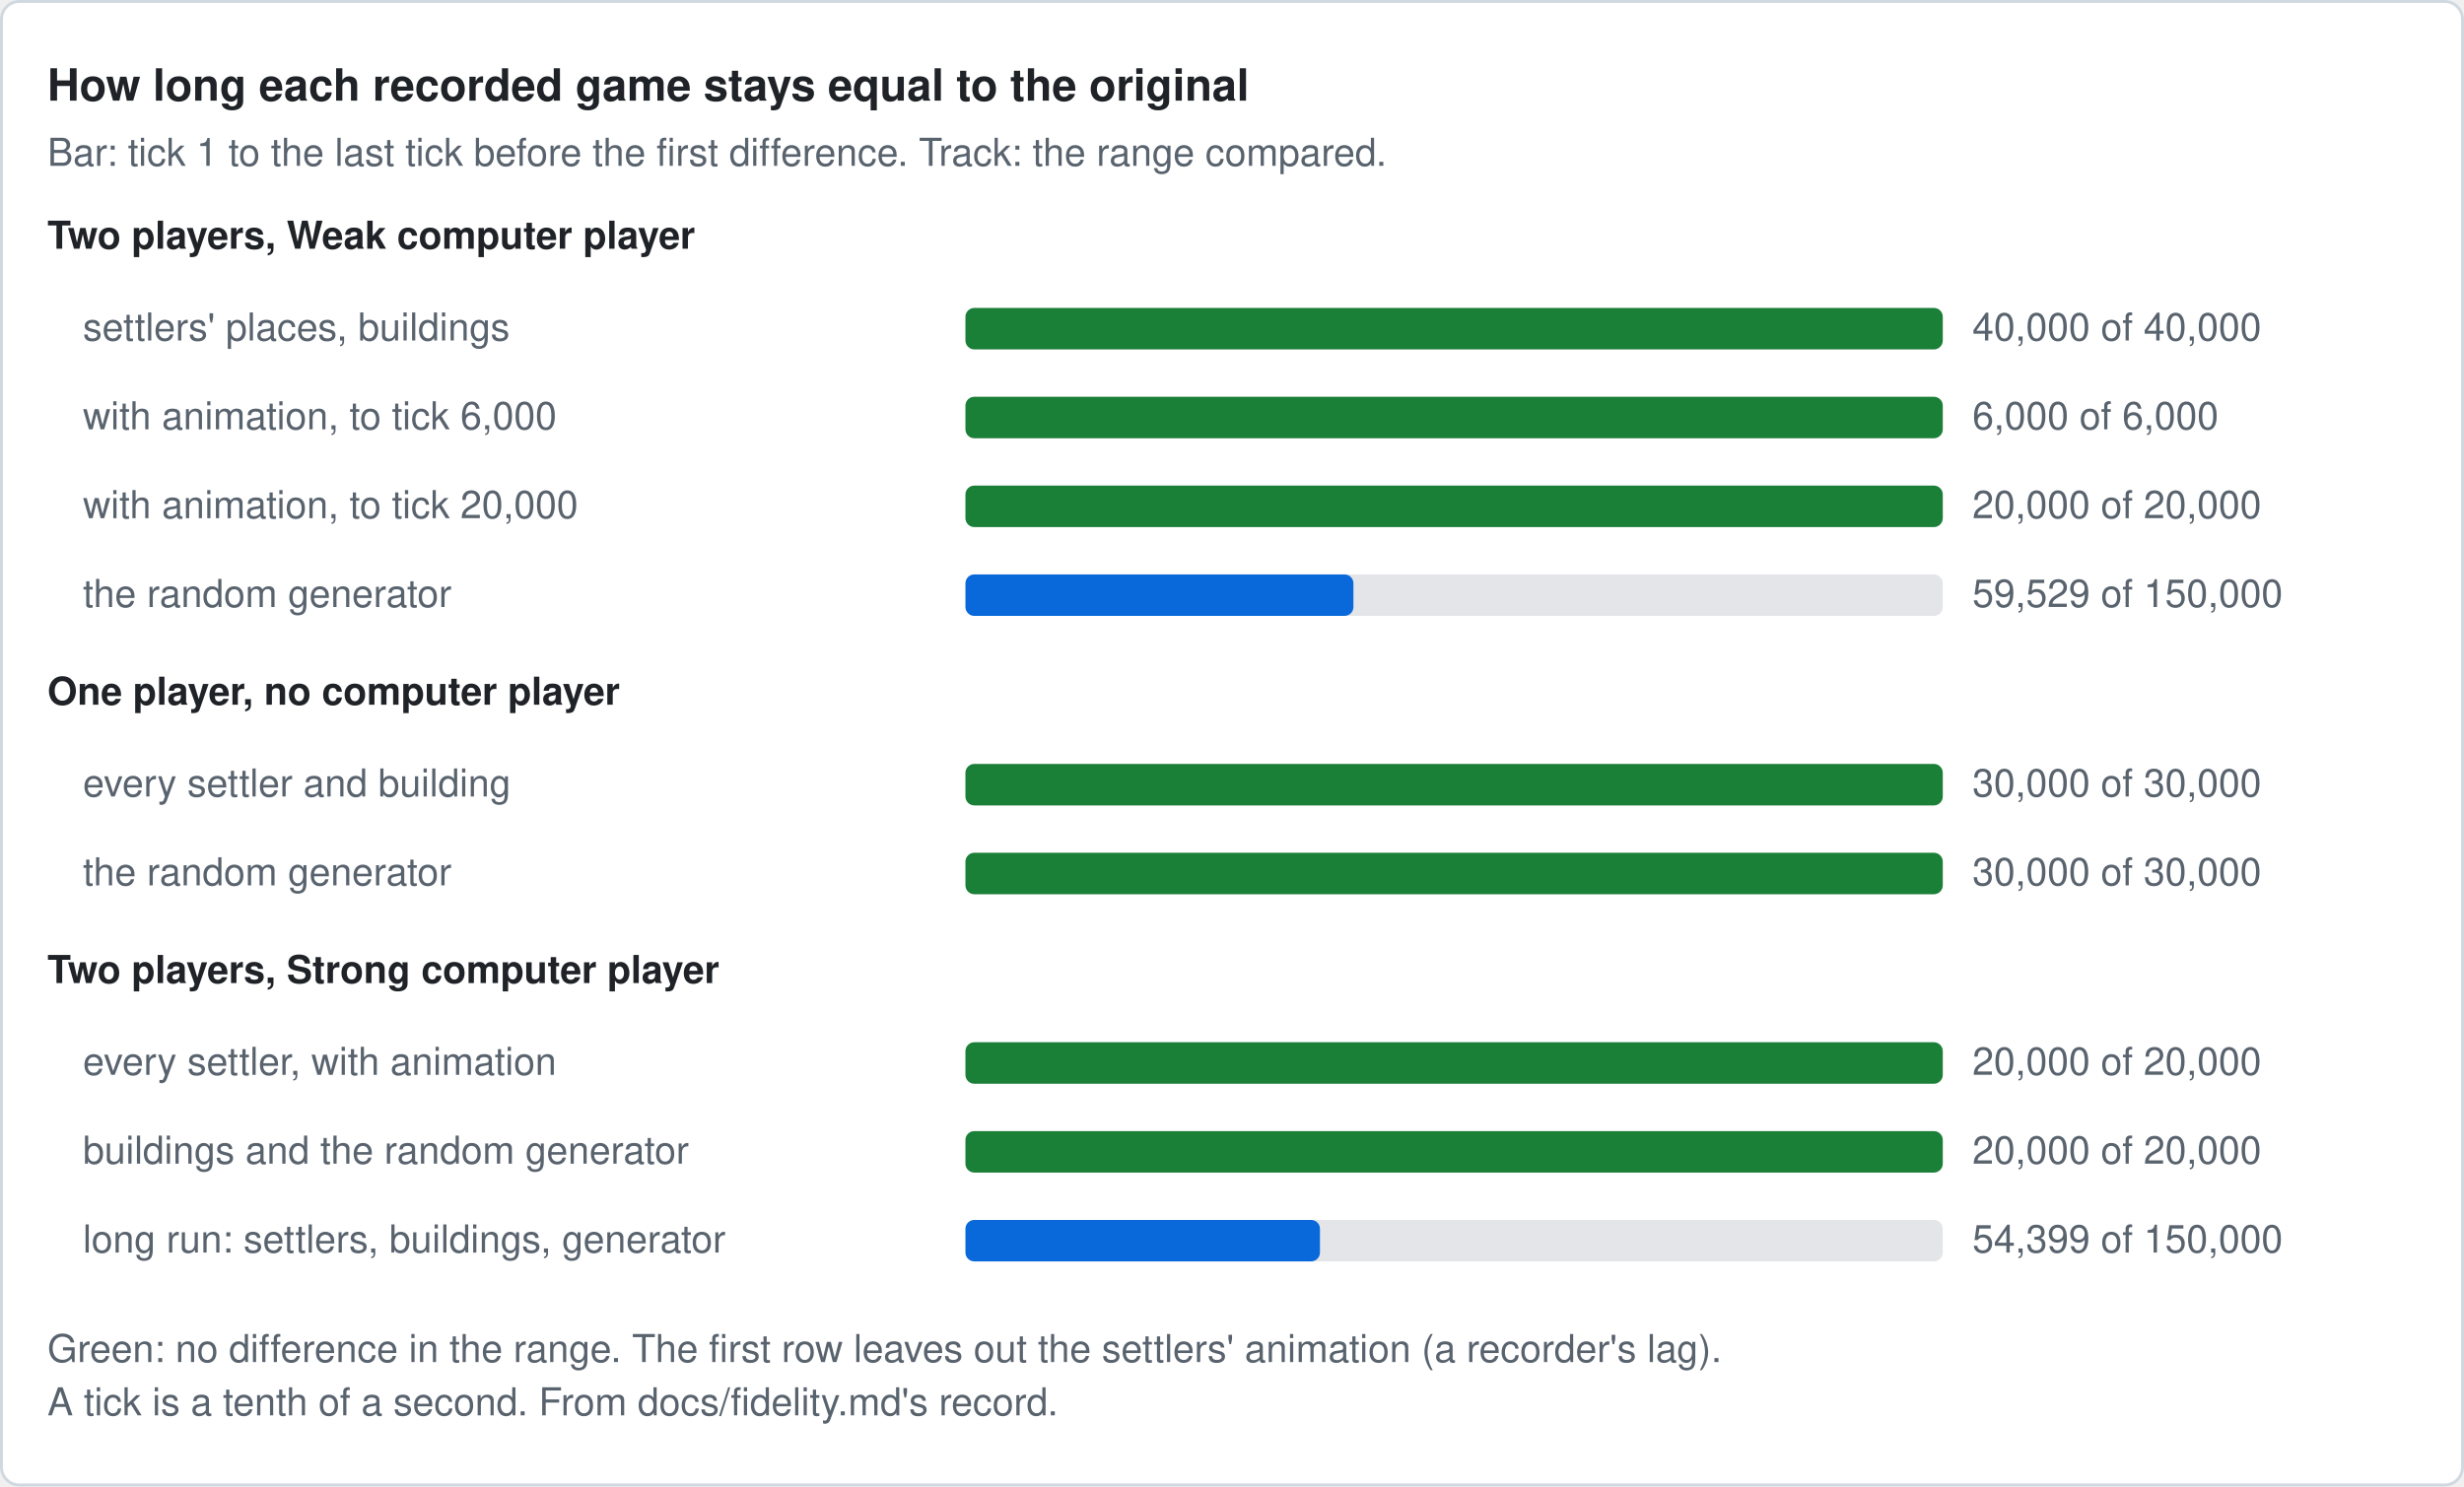
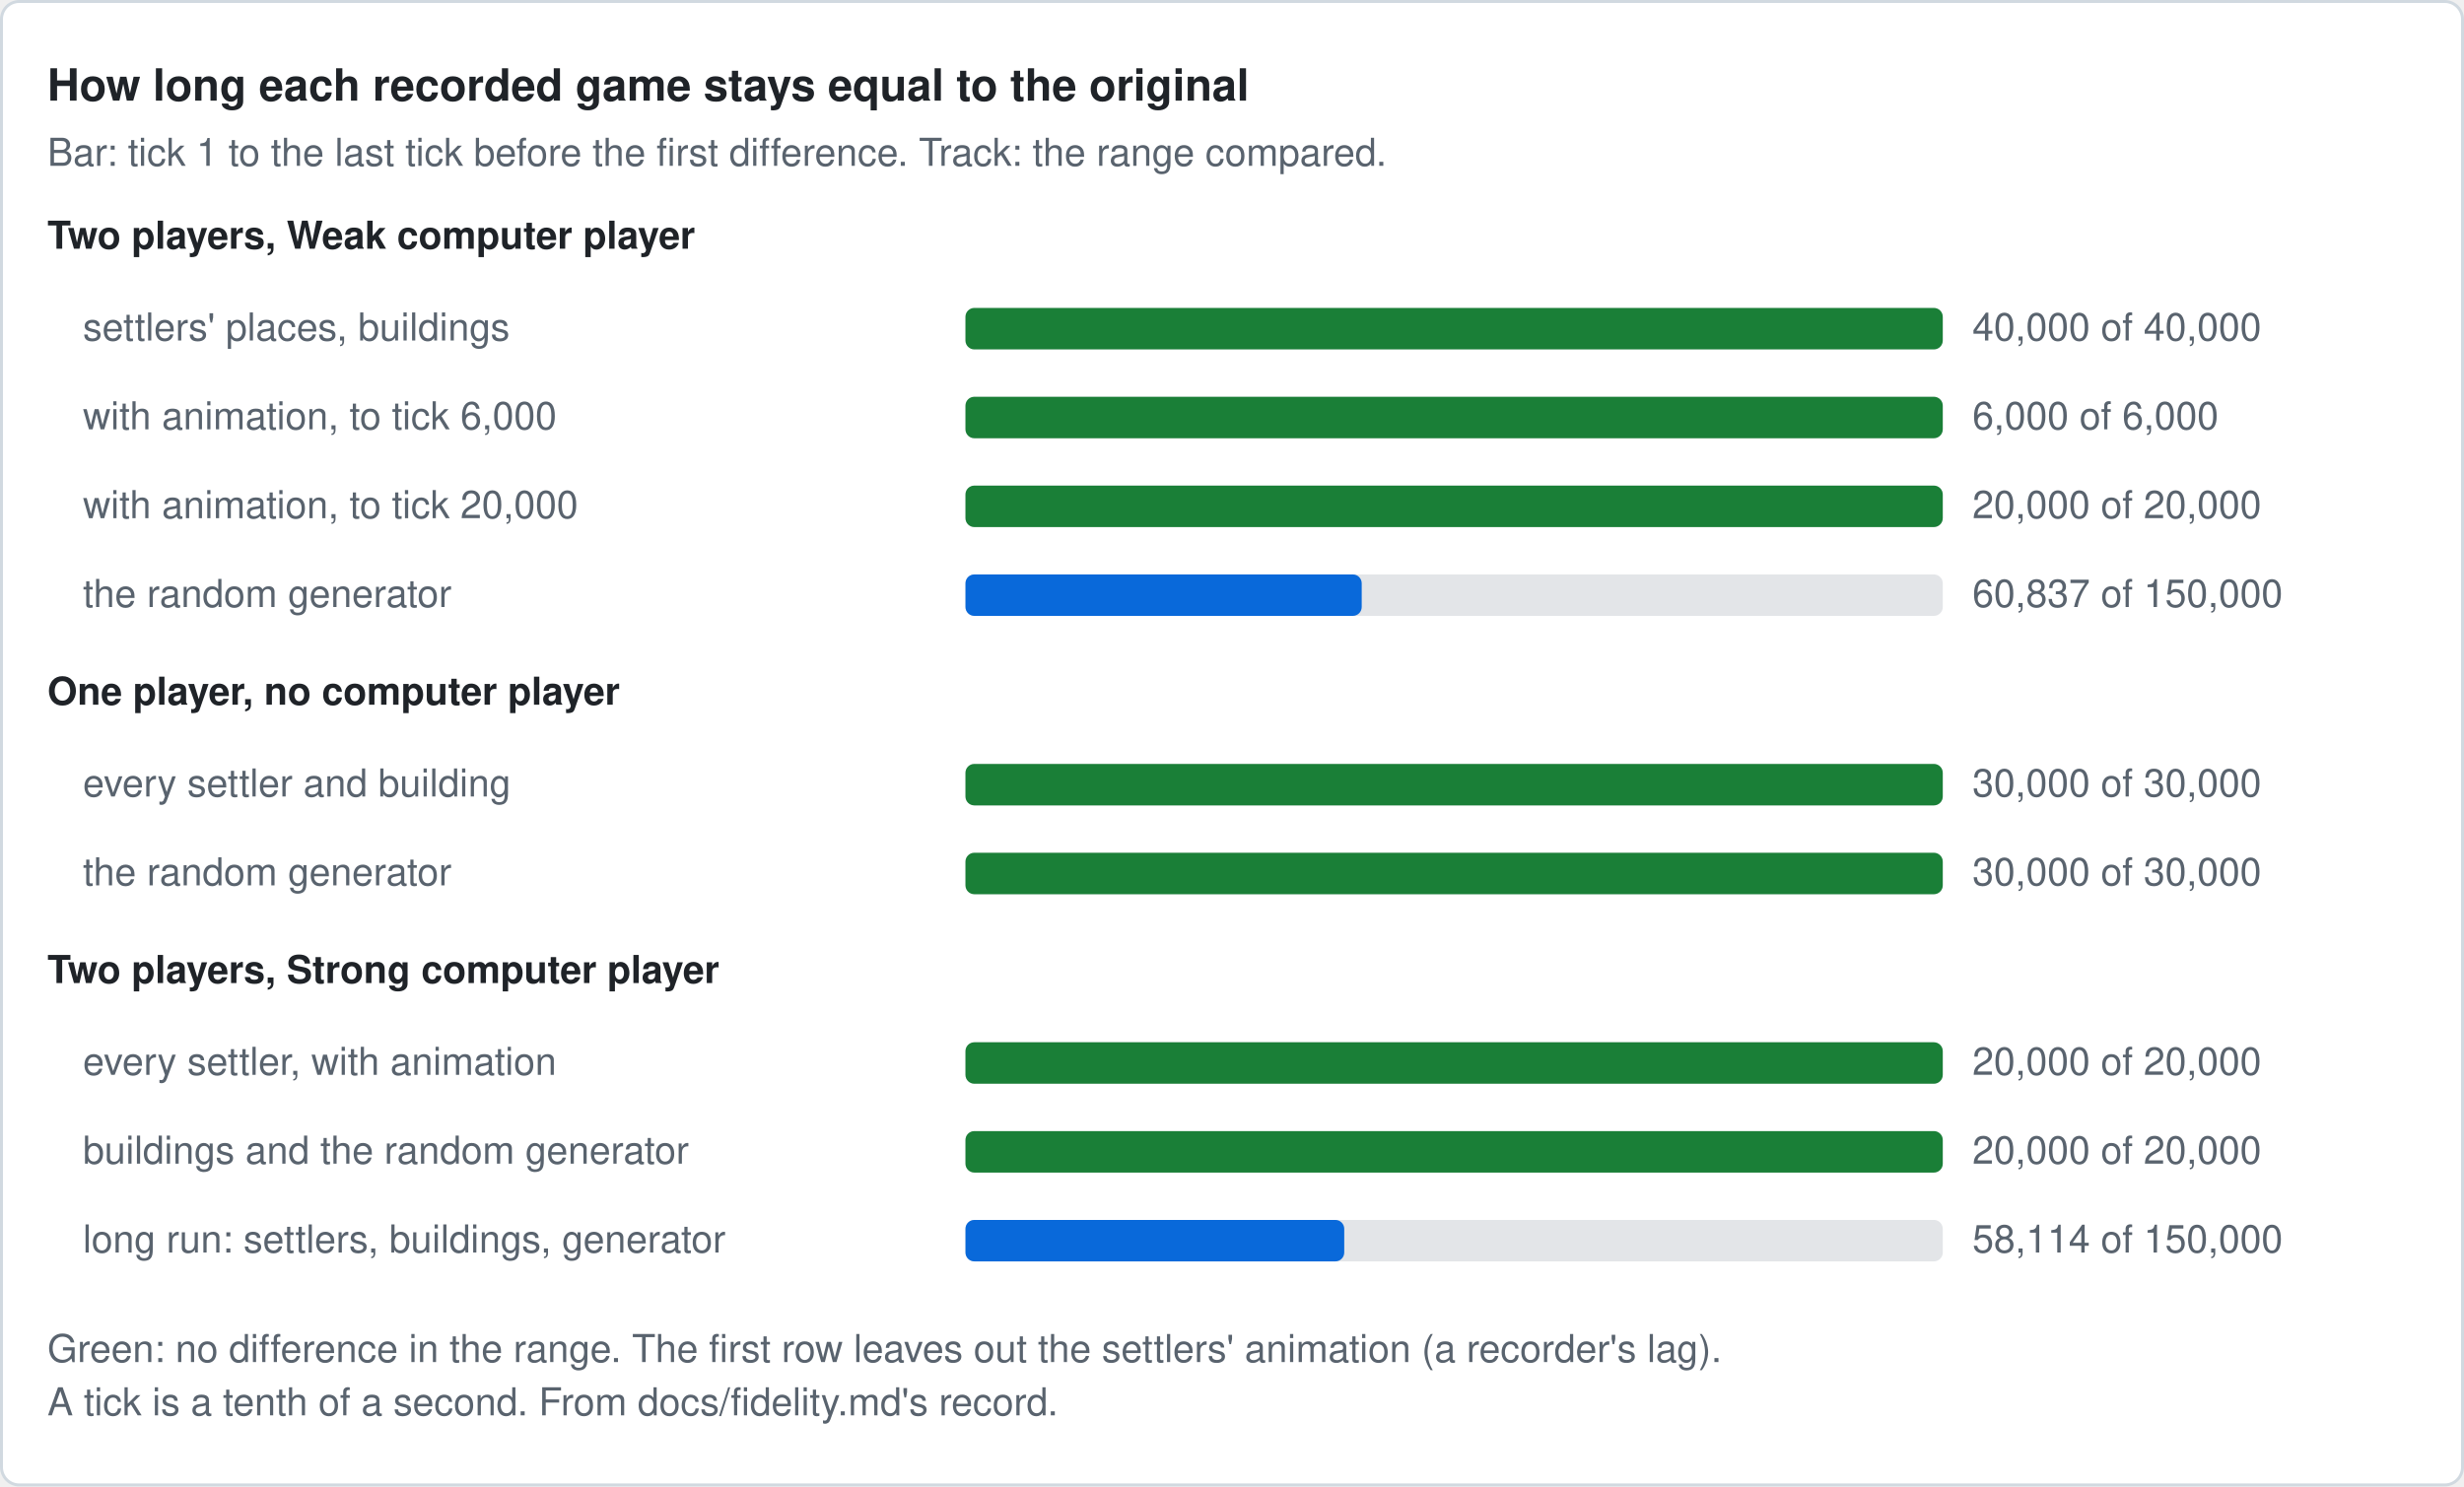
<svg xmlns="http://www.w3.org/2000/svg" width="832" height="502" viewBox="0 0 832 502" role="img" aria-label="Ticks equal to the original per recorded game">
  <style>
text { font-family: -apple-system, BlinkMacSystemFont, "Segoe UI", Helvetica, Arial, sans-serif; fill: #59636e; font-size: 13px; }
.title { font-size: 15px; font-weight: 600; fill: #1f2328; }
.game { font-weight: 600; fill: #1f2328; }
.value { font-variant-numeric: tabular-nums; }
.track { fill: #818b98; fill-opacity: 0.22; }
.bar { fill: #0969da; }
.bar.all { fill: #1a7f37; }
.bg { fill: #ffffff; stroke: #d1d9e0; }
@media (prefers-color-scheme: dark) {
  text { fill: #9198a1; }
  .title, .game { fill: #f0f6fc; }
  .track { fill-opacity: 0.45; }
  .bar { fill: #4493f8; }
  .bar.all { fill: #3fb950; }
  .bg { fill: #0d1117; stroke: #3d444d; }
}
</style>
  <rect class="bg" x="0.5" y="0.5" width="831" height="501" rx="6" />
  <g transform="translate(16,16)">
    <text class="title" x="0" y="18">How long each recorded game stays equal to the original</text>
    <text x="0" y="40">Bar: tick 1 to the last tick before the first difference. Track: the range compared.</text>
    <text class="game" x="0" y="68">Two players, Weak computer player</text>
    <text class="measure" x="12" y="99">settlers' places, buildings</text>
    <rect class="track" x="310" y="88" width="330" height="14" rx="3" />
    <rect class="bar all" x="310" y="88" width="330.0" height="14" rx="3" />
    <text class="value" x="650" y="99">40,000 of 40,000</text>
    <text class="measure" x="12" y="129">with animation, to tick 6,000</text>
    <rect class="track" x="310" y="118" width="330" height="14" rx="3" />
    <rect class="bar all" x="310" y="118" width="330.0" height="14" rx="3" />
    <text class="value" x="650" y="129">6,000 of 6,000</text>
    <text class="measure" x="12" y="159">with animation, to tick 20,000</text>
    <rect class="track" x="310" y="148" width="330" height="14" rx="3" />
    <rect class="bar all" x="310" y="148" width="330.0" height="14" rx="3" />
    <text class="value" x="650" y="159">20,000 of 20,000</text>
    <text class="measure" x="12" y="189">the random generator</text>
    <rect class="track" x="310" y="178" width="330" height="14" rx="3" />
-     <rect class="bar" x="310" y="178" width="131.0" height="14" rx="3" />
-     <text class="value" x="650" y="189">59,529 of 150,000</text>
+     <rect class="bar" x="310" y="178" width="133.8" height="14" rx="3" />
+     <text class="value" x="650" y="189">60,837 of 150,000</text>
    <text class="game" x="0" y="222">One player, no computer player</text>
    <text class="measure" x="12" y="253">every settler and building</text>
    <rect class="track" x="310" y="242" width="330" height="14" rx="3" />
    <rect class="bar all" x="310" y="242" width="330.0" height="14" rx="3" />
    <text class="value" x="650" y="253">30,000 of 30,000</text>
    <text class="measure" x="12" y="283">the random generator</text>
    <rect class="track" x="310" y="272" width="330" height="14" rx="3" />
    <rect class="bar all" x="310" y="272" width="330.0" height="14" rx="3" />
    <text class="value" x="650" y="283">30,000 of 30,000</text>
    <text class="game" x="0" y="316">Two players, Strong computer player</text>
    <text class="measure" x="12" y="347">every settler, with animation</text>
    <rect class="track" x="310" y="336" width="330" height="14" rx="3" />
    <rect class="bar all" x="310" y="336" width="330.0" height="14" rx="3" />
    <text class="value" x="650" y="347">20,000 of 20,000</text>
    <text class="measure" x="12" y="377">buildings and the random generator</text>
    <rect class="track" x="310" y="366" width="330" height="14" rx="3" />
    <rect class="bar all" x="310" y="366" width="330.0" height="14" rx="3" />
    <text class="value" x="650" y="377">20,000 of 20,000</text>
    <text class="measure" x="12" y="407">long run: settlers, buildings, generator</text>
    <rect class="track" x="310" y="396" width="330" height="14" rx="3" />
-     <rect class="bar" x="310" y="396" width="119.7" height="14" rx="3" />
-     <text class="value" x="650" y="407">54,399 of 150,000</text>
+     <rect class="bar" x="310" y="396" width="127.9" height="14" rx="3" />
+     <text class="value" x="650" y="407">58,114 of 150,000</text>
    <text x="0" y="444">Green: no difference in the range. The first row leaves out the settlers' animation (a recorder's lag).</text>
    <text x="0" y="462">A tick is a tenth of a second. From docs/fidelity.md's record.</text>
  </g>
</svg>
